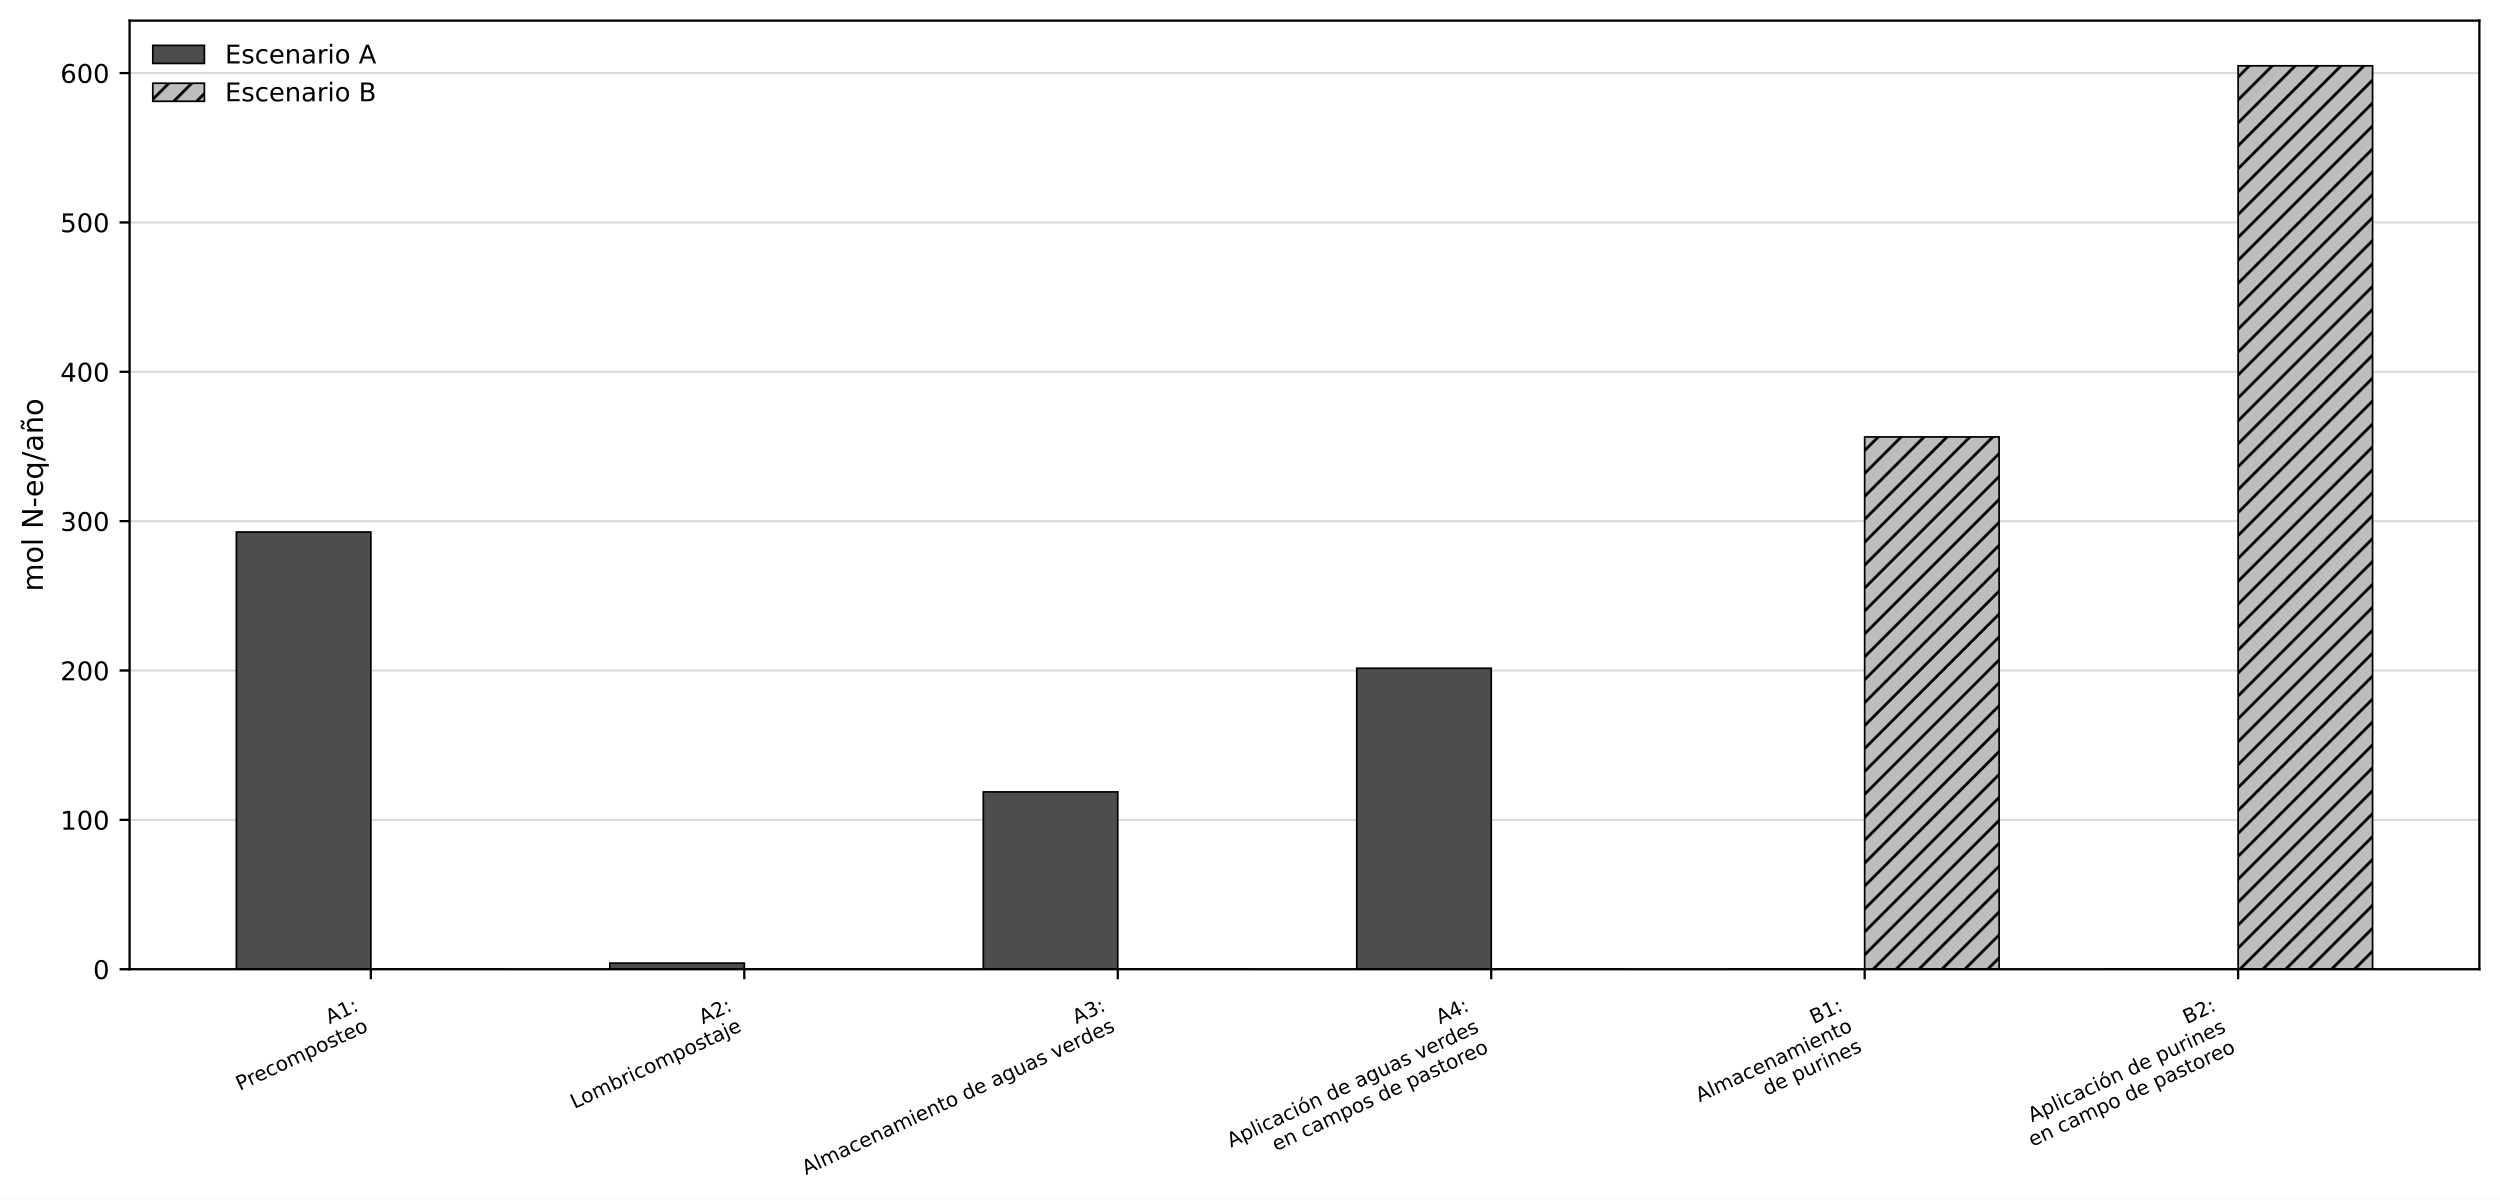
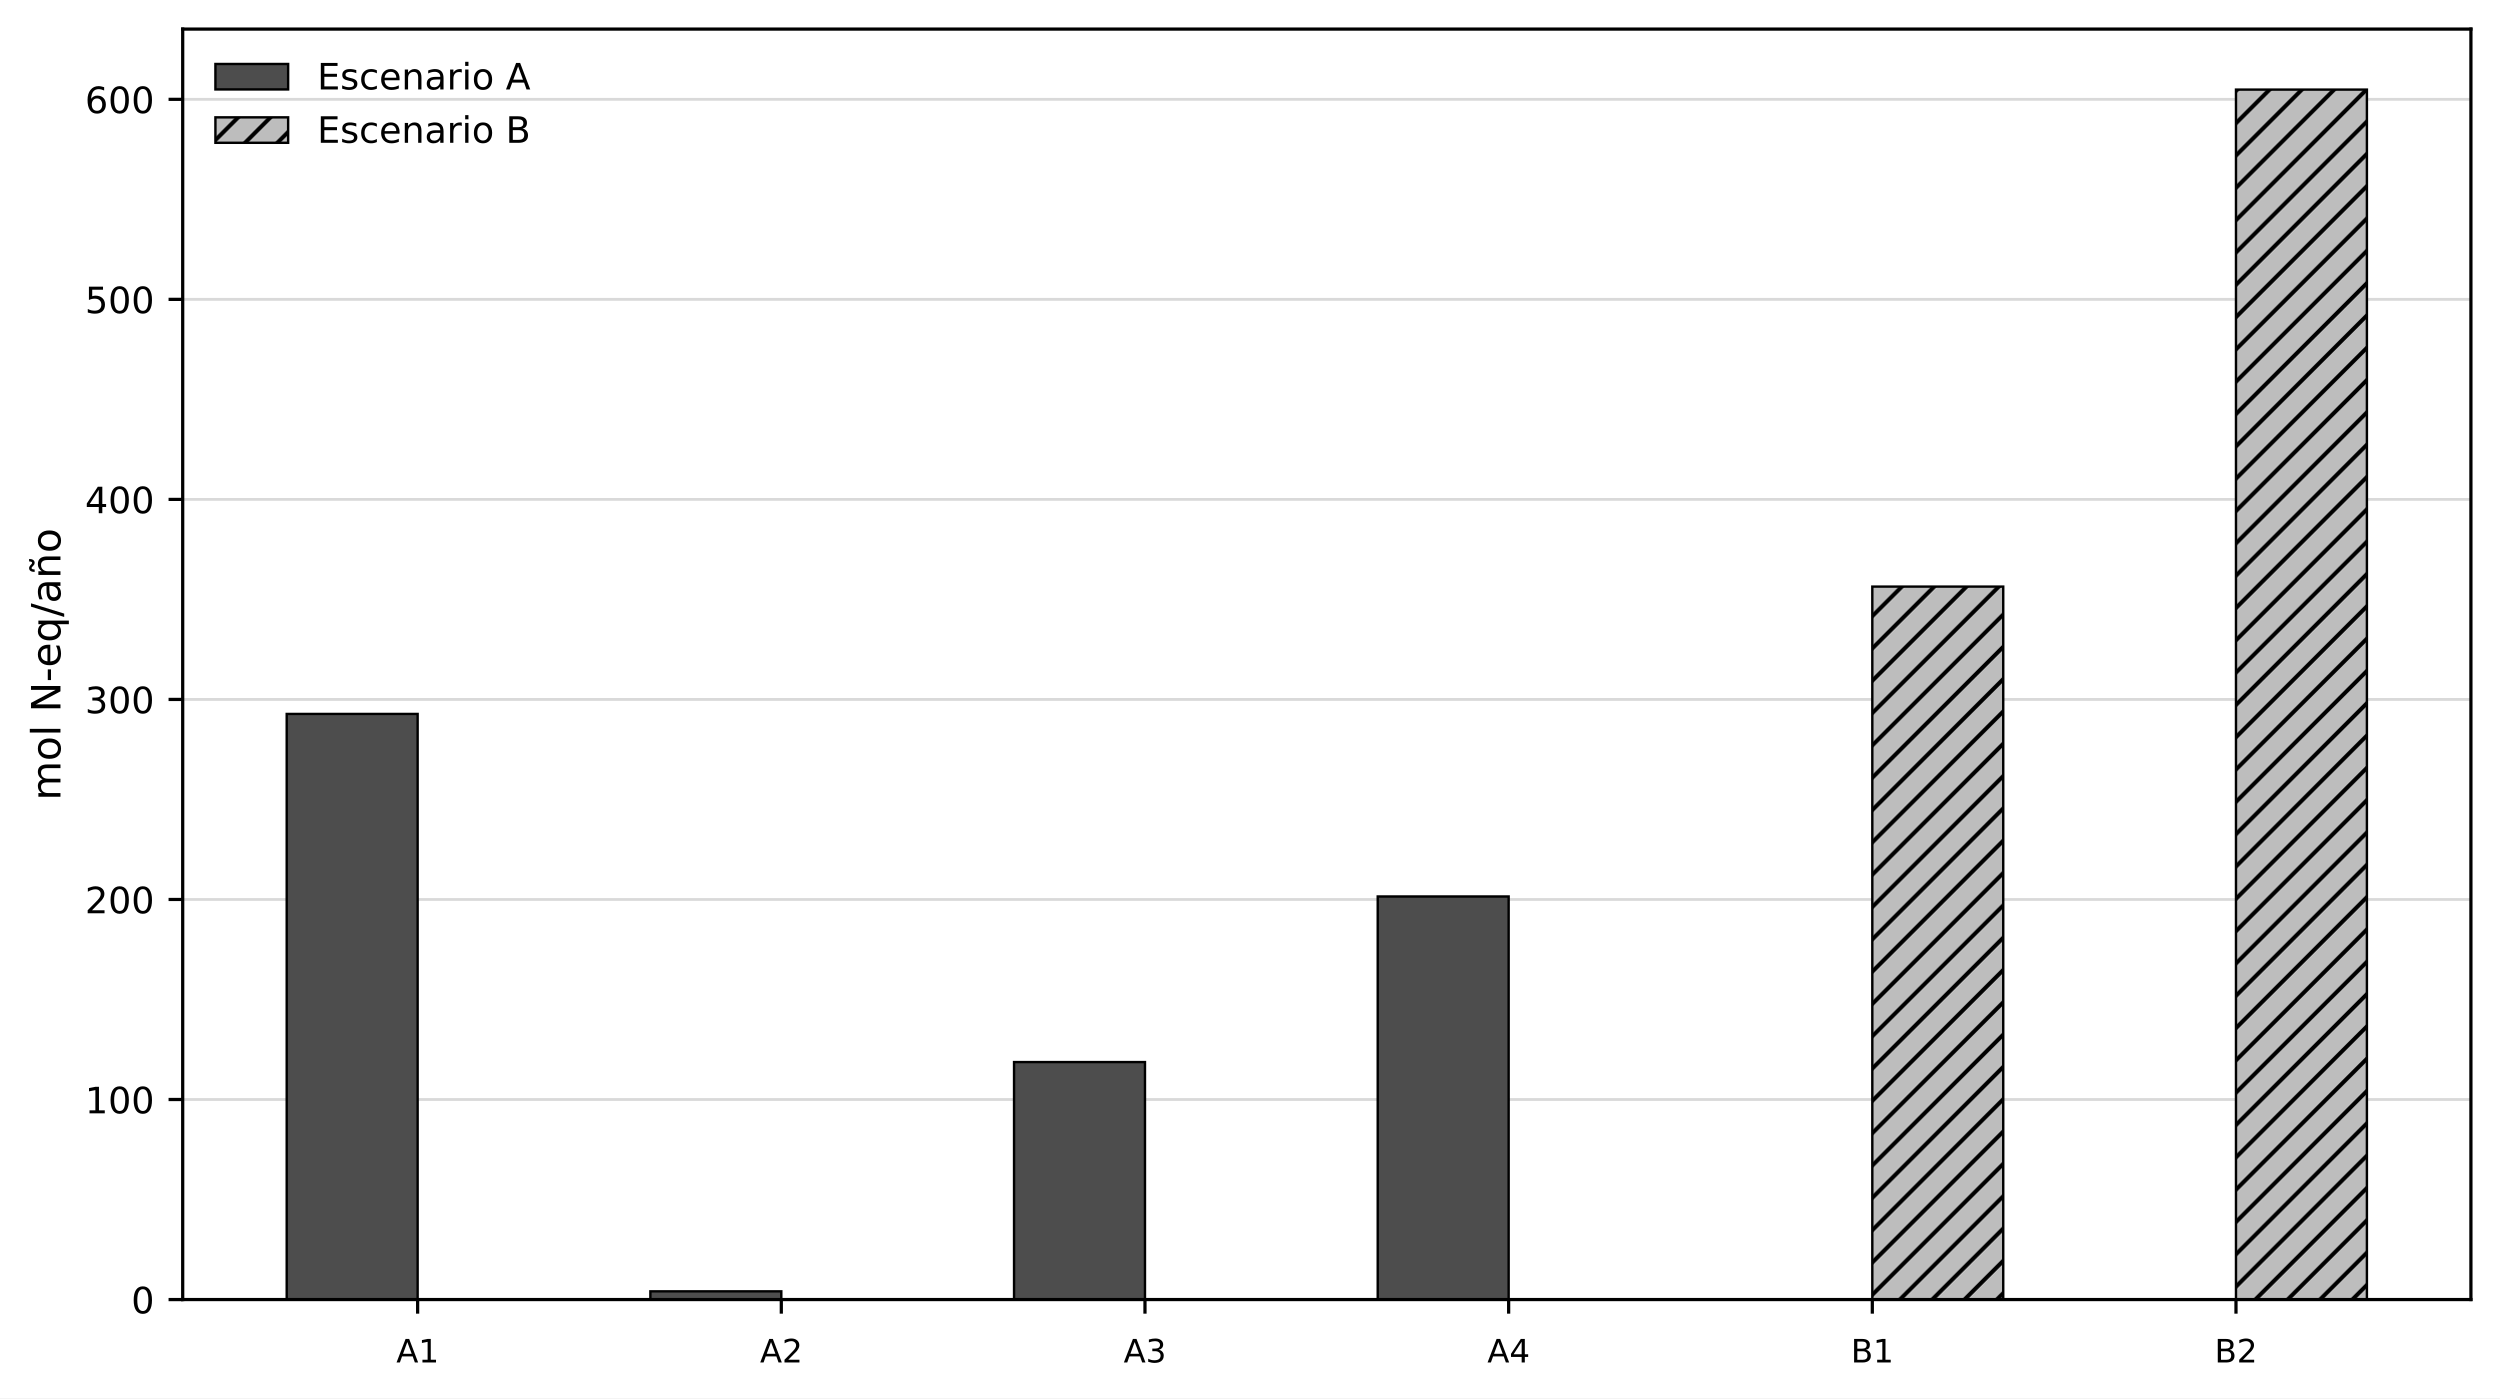
- <svg xmlns="http://www.w3.org/2000/svg" xmlns:xlink="http://www.w3.org/1999/xlink" width="872.514pt" height="418.665pt" viewBox="0 0 872.514 418.665" version="1.1">
+ <svg xmlns="http://www.w3.org/2000/svg" xmlns:xlink="http://www.w3.org/1999/xlink" width="618.867pt" height="346.142pt" viewBox="0 0 618.867 346.142" version="1.1">
  <defs>
    <style type="text/css">*{stroke-linejoin: round; stroke-linecap: butt}</style>
  </defs>
  <g id="figure_1">
    <g id="patch_1">
-       <path d="M 0 418.665 L 872.514 418.665 L 872.514 0 L 0 0 z " style="fill: #ffffff" />
+       <path d="M 0 346.142 L 618.867 346.142 L 618.867 0 L 0 0 z " style="fill: #ffffff" />
    </g>
    <g id="axes_1">
      <g id="patch_2">
-         <path d="M 45.227 338.264 L 865.314 338.264 L 865.314 7.2 L 45.227 7.2 z " style="fill: #ffffff" />
+         <path d="M 45.227 321.7 L 611.667 321.7 L 611.667 7.2 L 45.227 7.2 z " style="fill: #ffffff" />
      </g>
      <g id="matplotlib.axis_1">
        <g id="xtick_1">
          <g id="line2d_1">
            <defs>
              <path id="m8512bdd903" d="M 0 0 L 0 3.5 " style="stroke: #000000; stroke-width: 0.8" />
            </defs>
            <g>
-               <use xlink:href="#m8512bdd903" x="129.426" y="338.264" style="stroke: #000000; stroke-width: 0.8" />
+               <use xlink:href="#m8512bdd903" x="103.384" y="321.7" style="stroke: #000000; stroke-width: 0.8" />
            </g>
          </g>
          <g id="text_1">
-             <text style="font-size: 7px; font-family: 'DejaVu Sans'" transform="translate(114.9842 357.4867) rotate(-25)">A1:</text>
-             <text style="font-size: 7px; font-family: 'DejaVu Sans'" transform="translate(83.69049 380.7279) rotate(-25)">Precomposteo</text>
+             <text style="font-size: 8px; font-family: 'DejaVu Sans'; text-anchor: middle" x="103.384" y="337.279" transform="rotate(-0 103.3836 337.2788)">A1</text>
          </g>
        </g>
        <g id="xtick_2">
          <g id="line2d_2">
            <g>
-               <use xlink:href="#m8512bdd903" x="259.764" y="338.264" style="stroke: #000000; stroke-width: 0.8" />
+               <use xlink:href="#m8512bdd903" x="193.409" y="321.7" style="stroke: #000000; stroke-width: 0.8" />
            </g>
          </g>
          <g id="text_2">
-             <text style="font-size: 7px; font-family: 'DejaVu Sans'" transform="translate(245.3222 357.4867) rotate(-25)">A2:</text>
-             <text style="font-size: 7px; font-family: 'DejaVu Sans'" transform="translate(200.46 387.0551) rotate(-25)">Lombricompostaje</text>
+             <text style="font-size: 8px; font-family: 'DejaVu Sans'; text-anchor: middle" x="193.409" y="337.279" transform="rotate(-0 193.409 337.2788)">A2</text>
          </g>
        </g>
        <g id="xtick_3">
          <g id="line2d_3">
            <g>
-               <use xlink:href="#m8512bdd903" x="390.102" y="338.264" style="stroke: #000000; stroke-width: 0.8" />
+               <use xlink:href="#m8512bdd903" x="283.434" y="321.7" style="stroke: #000000; stroke-width: 0.8" />
            </g>
          </g>
          <g id="text_3">
-             <text style="font-size: 7px; font-family: 'DejaVu Sans'" transform="translate(375.6602 357.4867) rotate(-25)">A3:</text>
-             <text style="font-size: 7px; font-family: 'DejaVu Sans'" transform="translate(281.2809 410.1453) rotate(-25)">Almacenamiento de aguas verdes</text>
+             <text style="font-size: 8px; font-family: 'DejaVu Sans'; text-anchor: middle" x="283.434" y="337.279" transform="rotate(-0 283.4345 337.2788)">A3</text>
          </g>
        </g>
        <g id="xtick_4">
          <g id="line2d_4">
            <g>
-               <use xlink:href="#m8512bdd903" x="520.44" y="338.264" style="stroke: #000000; stroke-width: 0.8" />
+               <use xlink:href="#m8512bdd903" x="373.46" y="321.7" style="stroke: #000000; stroke-width: 0.8" />
            </g>
          </g>
          <g id="text_4">
-             <text style="font-size: 7px; font-family: 'DejaVu Sans'" transform="translate(502.5436 357.4867) rotate(-25)">A4:</text>
-             <text style="font-size: 7px; font-family: 'DejaVu Sans'" transform="translate(429.5899 400.5251) rotate(-25)">Aplicación de aguas verdes</text>
-             <text style="font-size: 7px; font-family: 'DejaVu Sans'" transform="translate(445.3103 401.8433) rotate(-25)">en campos de pastoreo</text>
+             <text style="font-size: 8px; font-family: 'DejaVu Sans'; text-anchor: middle" x="373.46" y="337.279" transform="rotate(-0 373.4599 337.2788)">A4</text>
          </g>
        </g>
        <g id="xtick_5">
          <g id="line2d_5">
            <g>
-               <use xlink:href="#m8512bdd903" x="650.778" y="338.264" style="stroke: #000000; stroke-width: 0.8" />
+               <use xlink:href="#m8512bdd903" x="463.485" y="321.7" style="stroke: #000000; stroke-width: 0.8" />
            </g>
          </g>
          <g id="text_5">
-             <text style="font-size: 7px; font-family: 'DejaVu Sans'" transform="translate(633.0107 357.4927) rotate(-25)">B1:</text>
-             <text style="font-size: 7px; font-family: 'DejaVu Sans'" transform="translate(593.1445 384.7314) rotate(-25)">Almacenamiento</text>
-             <text style="font-size: 7px; font-family: 'DejaVu Sans'" transform="translate(616.5672 382.458) rotate(-25)">de purines</text>
+             <text style="font-size: 8px; font-family: 'DejaVu Sans'; text-anchor: middle" x="463.485" y="337.279" transform="rotate(-0 463.4853 337.2788)">B1</text>
          </g>
        </g>
        <g id="xtick_6">
          <g id="line2d_6">
            <g>
-               <use xlink:href="#m8512bdd903" x="781.116" y="338.264" style="stroke: #000000; stroke-width: 0.8" />
+               <use xlink:href="#m8512bdd903" x="553.511" y="321.7" style="stroke: #000000; stroke-width: 0.8" />
            </g>
          </g>
          <g id="text_6">
-             <text style="font-size: 7px; font-family: 'DejaVu Sans'" transform="translate(763.2068 357.4927) rotate(-25)">B2:</text>
-             <text style="font-size: 7px; font-family: 'DejaVu Sans'" transform="translate(709.1547 391.7171) rotate(-25)">Aplicación de purines</text>
-             <text style="font-size: 7px; font-family: 'DejaVu Sans'" transform="translate(709.2913 400.3022) rotate(-25)">en campo de pastoreo</text>
+             <text style="font-size: 8px; font-family: 'DejaVu Sans'; text-anchor: middle" x="553.511" y="337.279" transform="rotate(-0 553.5108 337.2788)">B2</text>
          </g>
        </g>
      </g>
      <g id="matplotlib.axis_2">
        <g id="ytick_1">
          <g id="line2d_7">
-             <path d="M 45.227 338.264 L 865.314 338.264 " clip-path="url(#p619af867db)" style="fill: none; stroke: #d9d9d9; stroke-width: 0.7; stroke-linecap: square" />
+             <path d="M 45.227 321.7 L 611.667 321.7 " clip-path="url(#p73494ded9b)" style="fill: none; stroke: #d9d9d9; stroke-width: 0.7; stroke-linecap: square" />
          </g>
          <g id="line2d_8">
            <defs>
              <path id="me50acbb753" d="M 0 0 L -3.5 0 " style="stroke: #000000; stroke-width: 0.8" />
            </defs>
            <g>
-               <use xlink:href="#me50acbb753" x="45.227" y="338.264" style="stroke: #000000; stroke-width: 0.8" />
+               <use xlink:href="#me50acbb753" x="45.227" y="321.7" style="stroke: #000000; stroke-width: 0.8" />
            </g>
          </g>
          <g id="text_7">
-             <text style="font-size: 9px; font-family: 'DejaVu Sans'; text-anchor: end" x="38.227" y="341.683" transform="rotate(-0 38.22719 341.6829)">0</text>
+             <text style="font-size: 9px; font-family: 'DejaVu Sans'; text-anchor: end" x="38.227" y="325.119" transform="rotate(-0 38.22719 325.1193)">0</text>
          </g>
        </g>
        <g id="ytick_2">
          <g id="line2d_9">
-             <path d="M 45.227 286.137 L 865.314 286.137 " clip-path="url(#p619af867db)" style="fill: none; stroke: #d9d9d9; stroke-width: 0.7; stroke-linecap: square" />
+             <path d="M 45.227 272.181 L 611.667 272.181 " clip-path="url(#p73494ded9b)" style="fill: none; stroke: #d9d9d9; stroke-width: 0.7; stroke-linecap: square" />
          </g>
          <g id="line2d_10">
            <g>
-               <use xlink:href="#me50acbb753" x="45.227" y="286.137" style="stroke: #000000; stroke-width: 0.8" />
+               <use xlink:href="#me50acbb753" x="45.227" y="272.181" style="stroke: #000000; stroke-width: 0.8" />
            </g>
          </g>
          <g id="text_8">
-             <text style="font-size: 9px; font-family: 'DejaVu Sans'; text-anchor: end" x="38.227" y="289.556" transform="rotate(-0 38.22719 289.5561)">100</text>
+             <text style="font-size: 9px; font-family: 'DejaVu Sans'; text-anchor: end" x="38.227" y="275.601" transform="rotate(-0 38.22719 275.6005)">100</text>
          </g>
        </g>
        <g id="ytick_3">
          <g id="line2d_11">
-             <path d="M 45.227 234.01 L 865.314 234.01 " clip-path="url(#p619af867db)" style="fill: none; stroke: #d9d9d9; stroke-width: 0.7; stroke-linecap: square" />
+             <path d="M 45.227 222.662 L 611.667 222.662 " clip-path="url(#p73494ded9b)" style="fill: none; stroke: #d9d9d9; stroke-width: 0.7; stroke-linecap: square" />
          </g>
          <g id="line2d_12">
            <g>
-               <use xlink:href="#me50acbb753" x="45.227" y="234.01" style="stroke: #000000; stroke-width: 0.8" />
+               <use xlink:href="#me50acbb753" x="45.227" y="222.662" style="stroke: #000000; stroke-width: 0.8" />
            </g>
          </g>
          <g id="text_9">
-             <text style="font-size: 9px; font-family: 'DejaVu Sans'; text-anchor: end" x="38.227" y="237.429" transform="rotate(-0 38.22719 237.4294)">200</text>
+             <text style="font-size: 9px; font-family: 'DejaVu Sans'; text-anchor: end" x="38.227" y="226.082" transform="rotate(-0 38.22719 226.0818)">200</text>
          </g>
        </g>
        <g id="ytick_4">
          <g id="line2d_13">
-             <path d="M 45.227 181.883 L 865.314 181.883 " clip-path="url(#p619af867db)" style="fill: none; stroke: #d9d9d9; stroke-width: 0.7; stroke-linecap: square" />
+             <path d="M 45.227 173.144 L 611.667 173.144 " clip-path="url(#p73494ded9b)" style="fill: none; stroke: #d9d9d9; stroke-width: 0.7; stroke-linecap: square" />
          </g>
          <g id="line2d_14">
            <g>
-               <use xlink:href="#me50acbb753" x="45.227" y="181.883" style="stroke: #000000; stroke-width: 0.8" />
+               <use xlink:href="#me50acbb753" x="45.227" y="173.144" style="stroke: #000000; stroke-width: 0.8" />
            </g>
          </g>
          <g id="text_10">
-             <text style="font-size: 9px; font-family: 'DejaVu Sans'; text-anchor: end" x="38.227" y="185.303" transform="rotate(-0 38.22719 185.3027)">300</text>
+             <text style="font-size: 9px; font-family: 'DejaVu Sans'; text-anchor: end" x="38.227" y="176.563" transform="rotate(-0 38.22719 176.563)">300</text>
          </g>
        </g>
        <g id="ytick_5">
          <g id="line2d_15">
-             <path d="M 45.227 129.757 L 865.314 129.757 " clip-path="url(#p619af867db)" style="fill: none; stroke: #d9d9d9; stroke-width: 0.7; stroke-linecap: square" />
+             <path d="M 45.227 123.625 L 611.667 123.625 " clip-path="url(#p73494ded9b)" style="fill: none; stroke: #d9d9d9; stroke-width: 0.7; stroke-linecap: square" />
          </g>
          <g id="line2d_16">
            <g>
-               <use xlink:href="#me50acbb753" x="45.227" y="129.757" style="stroke: #000000; stroke-width: 0.8" />
+               <use xlink:href="#me50acbb753" x="45.227" y="123.625" style="stroke: #000000; stroke-width: 0.8" />
            </g>
          </g>
          <g id="text_11">
-             <text style="font-size: 9px; font-family: 'DejaVu Sans'; text-anchor: end" x="38.227" y="133.176" transform="rotate(-0 38.22719 133.1759)">400</text>
+             <text style="font-size: 9px; font-family: 'DejaVu Sans'; text-anchor: end" x="38.227" y="127.044" transform="rotate(-0 38.22719 127.0442)">400</text>
          </g>
        </g>
        <g id="ytick_6">
          <g id="line2d_17">
-             <path d="M 45.227 77.63 L 865.314 77.63 " clip-path="url(#p619af867db)" style="fill: none; stroke: #d9d9d9; stroke-width: 0.7; stroke-linecap: square" />
+             <path d="M 45.227 74.106 L 611.667 74.106 " clip-path="url(#p73494ded9b)" style="fill: none; stroke: #d9d9d9; stroke-width: 0.7; stroke-linecap: square" />
          </g>
          <g id="line2d_18">
            <g>
-               <use xlink:href="#me50acbb753" x="45.227" y="77.63" style="stroke: #000000; stroke-width: 0.8" />
+               <use xlink:href="#me50acbb753" x="45.227" y="74.106" style="stroke: #000000; stroke-width: 0.8" />
            </g>
          </g>
          <g id="text_12">
-             <text style="font-size: 9px; font-family: 'DejaVu Sans'; text-anchor: end" x="38.227" y="81.049" transform="rotate(-0 38.22719 81.04917)">500</text>
+             <text style="font-size: 9px; font-family: 'DejaVu Sans'; text-anchor: end" x="38.227" y="77.525" transform="rotate(-0 38.22719 77.52546)">500</text>
          </g>
        </g>
        <g id="ytick_7">
          <g id="line2d_19">
-             <path d="M 45.227 25.503 L 865.314 25.503 " clip-path="url(#p619af867db)" style="fill: none; stroke: #d9d9d9; stroke-width: 0.7; stroke-linecap: square" />
+             <path d="M 45.227 24.587 L 611.667 24.587 " clip-path="url(#p73494ded9b)" style="fill: none; stroke: #d9d9d9; stroke-width: 0.7; stroke-linecap: square" />
          </g>
          <g id="line2d_20">
            <g>
-               <use xlink:href="#me50acbb753" x="45.227" y="25.503" style="stroke: #000000; stroke-width: 0.8" />
+               <use xlink:href="#me50acbb753" x="45.227" y="24.587" style="stroke: #000000; stroke-width: 0.8" />
            </g>
          </g>
          <g id="text_13">
-             <text style="font-size: 9px; font-family: 'DejaVu Sans'; text-anchor: end" x="38.227" y="28.922" transform="rotate(-0 38.22719 28.92243)">600</text>
+             <text style="font-size: 9px; font-family: 'DejaVu Sans'; text-anchor: end" x="38.227" y="28.007" transform="rotate(-0 38.22719 28.0067)">600</text>
          </g>
        </g>
        <g id="text_14">
-           <text style="font-size: 10px; font-family: 'DejaVu Sans'; text-anchor: middle" x="14.969" y="172.732" transform="rotate(-90 14.96875 172.7318)">mol N-eq/año</text>
+           <text style="font-size: 10px; font-family: 'DejaVu Sans'; text-anchor: middle" x="14.969" y="164.45" transform="rotate(-90 14.96875 164.45)">mol N-eq/año</text>
        </g>
      </g>
      <g id="patch_3">
-         <path d="M 82.504 338.264 L 129.426 338.264 L 129.426 185.666 L 82.504 185.666 z " clip-path="url(#p619af867db)" style="fill: #4d4d4d; stroke: #000000; stroke-width: 0.6; stroke-linejoin: miter" />
+         <path d="M 70.974 321.7 L 103.384 321.7 L 103.384 176.737 L 70.974 176.737 z " clip-path="url(#p73494ded9b)" style="fill: #4d4d4d; stroke: #000000; stroke-width: 0.6; stroke-linejoin: miter" />
      </g>
      <g id="patch_4">
-         <path d="M 212.842 338.264 L 259.764 338.264 L 259.764 336.125 L 212.842 336.125 z " clip-path="url(#p619af867db)" style="fill: #4d4d4d; stroke: #000000; stroke-width: 0.6; stroke-linejoin: miter" />
+         <path d="M 161 321.7 L 193.409 321.7 L 193.409 319.669 L 161 319.669 z " clip-path="url(#p73494ded9b)" style="fill: #4d4d4d; stroke: #000000; stroke-width: 0.6; stroke-linejoin: miter" />
      </g>
      <g id="patch_5">
-         <path d="M 343.18 338.264 L 390.102 338.264 L 390.102 276.379 L 343.18 276.379 z " clip-path="url(#p619af867db)" style="fill: #4d4d4d; stroke: #000000; stroke-width: 0.6; stroke-linejoin: miter" />
+         <path d="M 251.025 321.7 L 283.434 321.7 L 283.434 262.912 L 251.025 262.912 z " clip-path="url(#p73494ded9b)" style="fill: #4d4d4d; stroke: #000000; stroke-width: 0.6; stroke-linejoin: miter" />
      </g>
      <g id="patch_6">
-         <path d="M 473.518 338.264 L 520.44 338.264 L 520.44 233.235 L 473.518 233.235 z " clip-path="url(#p619af867db)" style="fill: #4d4d4d; stroke: #000000; stroke-width: 0.6; stroke-linejoin: miter" />
+         <path d="M 341.051 321.7 L 373.46 321.7 L 373.46 221.927 L 341.051 221.927 z " clip-path="url(#p73494ded9b)" style="fill: #4d4d4d; stroke: #000000; stroke-width: 0.6; stroke-linejoin: miter" />
      </g>
      <g id="patch_7">
-         <path d="M 603.856 338.264 L 650.778 338.264 L 650.778 338.264 L 603.856 338.264 z " clip-path="url(#p619af867db)" style="fill: #4d4d4d; stroke: #000000; stroke-width: 0.6; stroke-linejoin: miter" />
+         <path d="M 431.076 321.7 L 463.485 321.7 L 463.485 321.7 L 431.076 321.7 z " clip-path="url(#p73494ded9b)" style="fill: #4d4d4d; stroke: #000000; stroke-width: 0.6; stroke-linejoin: miter" />
      </g>
      <g id="patch_8">
-         <path d="M 734.194 338.264 L 781.116 338.264 L 781.116 338.264 L 734.194 338.264 z " clip-path="url(#p619af867db)" style="fill: #4d4d4d; stroke: #000000; stroke-width: 0.6; stroke-linejoin: miter" />
+         <path d="M 521.102 321.7 L 553.511 321.7 L 553.511 321.7 L 521.102 321.7 z " clip-path="url(#p73494ded9b)" style="fill: #4d4d4d; stroke: #000000; stroke-width: 0.6; stroke-linejoin: miter" />
      </g>
      <g id="patch_9">
-         <path d="M 129.426 338.264 L 176.347 338.264 L 176.347 338.264 L 129.426 338.264 z " clip-path="url(#p619af867db)" style="fill: url(#h616a057982); stroke: #000000; stroke-width: 0.6; stroke-linejoin: miter" />
+         <path d="M 103.384 321.7 L 135.793 321.7 L 135.793 321.7 L 103.384 321.7 z " clip-path="url(#p73494ded9b)" style="fill: url(#h616a057982); stroke: #000000; stroke-width: 0.6; stroke-linejoin: miter" />
      </g>
      <g id="patch_10">
-         <path d="M 259.764 338.264 L 306.685 338.264 L 306.685 338.264 L 259.764 338.264 z " clip-path="url(#p619af867db)" style="fill: url(#h616a057982); stroke: #000000; stroke-width: 0.6; stroke-linejoin: miter" />
+         <path d="M 193.409 321.7 L 225.818 321.7 L 225.818 321.7 L 193.409 321.7 z " clip-path="url(#p73494ded9b)" style="fill: url(#h616a057982); stroke: #000000; stroke-width: 0.6; stroke-linejoin: miter" />
      </g>
      <g id="patch_11">
-         <path d="M 390.102 338.264 L 437.023 338.264 L 437.023 338.264 L 390.102 338.264 z " clip-path="url(#p619af867db)" style="fill: url(#h616a057982); stroke: #000000; stroke-width: 0.6; stroke-linejoin: miter" />
+         <path d="M 283.434 321.7 L 315.844 321.7 L 315.844 321.7 L 283.434 321.7 z " clip-path="url(#p73494ded9b)" style="fill: url(#h616a057982); stroke: #000000; stroke-width: 0.6; stroke-linejoin: miter" />
      </g>
      <g id="patch_12">
-         <path d="M 520.44 338.264 L 567.361 338.264 L 567.361 338.264 L 520.44 338.264 z " clip-path="url(#p619af867db)" style="fill: url(#h616a057982); stroke: #000000; stroke-width: 0.6; stroke-linejoin: miter" />
+         <path d="M 373.46 321.7 L 405.869 321.7 L 405.869 321.7 L 373.46 321.7 z " clip-path="url(#p73494ded9b)" style="fill: url(#h616a057982); stroke: #000000; stroke-width: 0.6; stroke-linejoin: miter" />
      </g>
      <g id="patch_13">
-         <path d="M 650.778 338.264 L 697.699 338.264 L 697.699 152.484 L 650.778 152.484 z " clip-path="url(#p619af867db)" style="fill: url(#h616a057982); stroke: #000000; stroke-width: 0.6; stroke-linejoin: miter" />
+         <path d="M 463.485 321.7 L 495.894 321.7 L 495.894 145.215 L 463.485 145.215 z " clip-path="url(#p73494ded9b)" style="fill: url(#h616a057982); stroke: #000000; stroke-width: 0.6; stroke-linejoin: miter" />
      </g>
      <g id="patch_14">
-         <path d="M 781.116 338.264 L 828.037 338.264 L 828.037 22.965 L 781.116 22.965 z " clip-path="url(#p619af867db)" style="fill: url(#h616a057982); stroke: #000000; stroke-width: 0.6; stroke-linejoin: miter" />
+         <path d="M 553.511 321.7 L 585.92 321.7 L 585.92 22.176 L 553.511 22.176 z " clip-path="url(#p73494ded9b)" style="fill: url(#h616a057982); stroke: #000000; stroke-width: 0.6; stroke-linejoin: miter" />
      </g>
      <g id="patch_15">
-         <path d="M 45.227 338.264 L 45.227 7.2 " style="fill: none; stroke: #000000; stroke-width: 0.8; stroke-linejoin: miter; stroke-linecap: square" />
+         <path d="M 45.227 321.7 L 45.227 7.2 " style="fill: none; stroke: #000000; stroke-width: 0.8; stroke-linejoin: miter; stroke-linecap: square" />
      </g>
      <g id="patch_16">
-         <path d="M 865.314 338.264 L 865.314 7.2 " style="fill: none; stroke: #000000; stroke-width: 0.8; stroke-linejoin: miter; stroke-linecap: square" />
+         <path d="M 611.667 321.7 L 611.667 7.2 " style="fill: none; stroke: #000000; stroke-width: 0.8; stroke-linejoin: miter; stroke-linecap: square" />
      </g>
      <g id="patch_17">
-         <path d="M 45.227 338.264 L 865.314 338.264 " style="fill: none; stroke: #000000; stroke-width: 0.8; stroke-linejoin: miter; stroke-linecap: square" />
+         <path d="M 45.227 321.7 L 611.667 321.7 " style="fill: none; stroke: #000000; stroke-width: 0.8; stroke-linejoin: miter; stroke-linecap: square" />
      </g>
      <g id="patch_18">
-         <path d="M 45.227 7.2 L 865.314 7.2 " style="fill: none; stroke: #000000; stroke-width: 0.8; stroke-linejoin: miter; stroke-linecap: square" />
+         <path d="M 45.227 7.2 L 611.667 7.2 " style="fill: none; stroke: #000000; stroke-width: 0.8; stroke-linejoin: miter; stroke-linecap: square" />
      </g>
      <g id="legend_1">
        <g id="patch_19">
          <path d="M 53.327 22.139 L 71.327 22.139 L 71.327 15.839 L 53.327 15.839 z " style="fill: #4d4d4d; stroke: #000000; stroke-width: 0.6; stroke-linejoin: miter" />
        </g>
        <g id="text_15">
          <text style="font-size: 9px; font-family: 'DejaVu Sans'; text-anchor: start" x="78.527" y="22.139" transform="rotate(-0 78.52719 22.13859)">Escenario A</text>
        </g>
        <g id="patch_20">
          <path d="M 53.327 35.349 L 71.327 35.349 L 71.327 29.049 L 53.327 29.049 z " style="fill: url(#h616a057982); stroke: #000000; stroke-width: 0.6; stroke-linejoin: miter" />
        </g>
        <g id="text_16">
          <text style="font-size: 9px; font-family: 'DejaVu Sans'; text-anchor: start" x="78.527" y="35.349" transform="rotate(-0 78.52719 35.34891)">Escenario B</text>
        </g>
      </g>
    </g>
  </g>
  <defs>
-     <clipPath id="p619af867db">
-       <rect x="45.227" y="7.2" width="820.087" height="331.064" />
+     <clipPath id="p73494ded9b">
+       <rect x="45.227" y="7.2" width="566.44" height="314.5" />
    </clipPath>
  </defs>
  <defs>
    <pattern id="h616a057982" patternUnits="userSpaceOnUse" x="0" y="0" width="72" height="72">
      <rect x="0" y="0" width="73" height="73" fill="#bdbdbd" />
      <path d="M -36 36 L 36 -36 M -32 40 L 40 -32 M -28 44 L 44 -28 M -24 48 L 48 -24 M -20 52 L 52 -20 M -16 56 L 56 -16 M -12 60 L 60 -12 M -8 64 L 64 -8 M -4 68 L 68 -4 M 0 72 L 72 0 M 4 76 L 76 4 M 8 80 L 80 8 M 12 84 L 84 12 M 16 88 L 88 16 M 20 92 L 92 20 M 24 96 L 96 24 M 28 100 L 100 28 M 32 104 L 104 32 M 36 108 L 108 36 " style="fill: #000000; stroke: #000000; stroke-width: 1.0; stroke-linecap: butt; stroke-linejoin: miter" />
    </pattern>
  </defs>
</svg>
